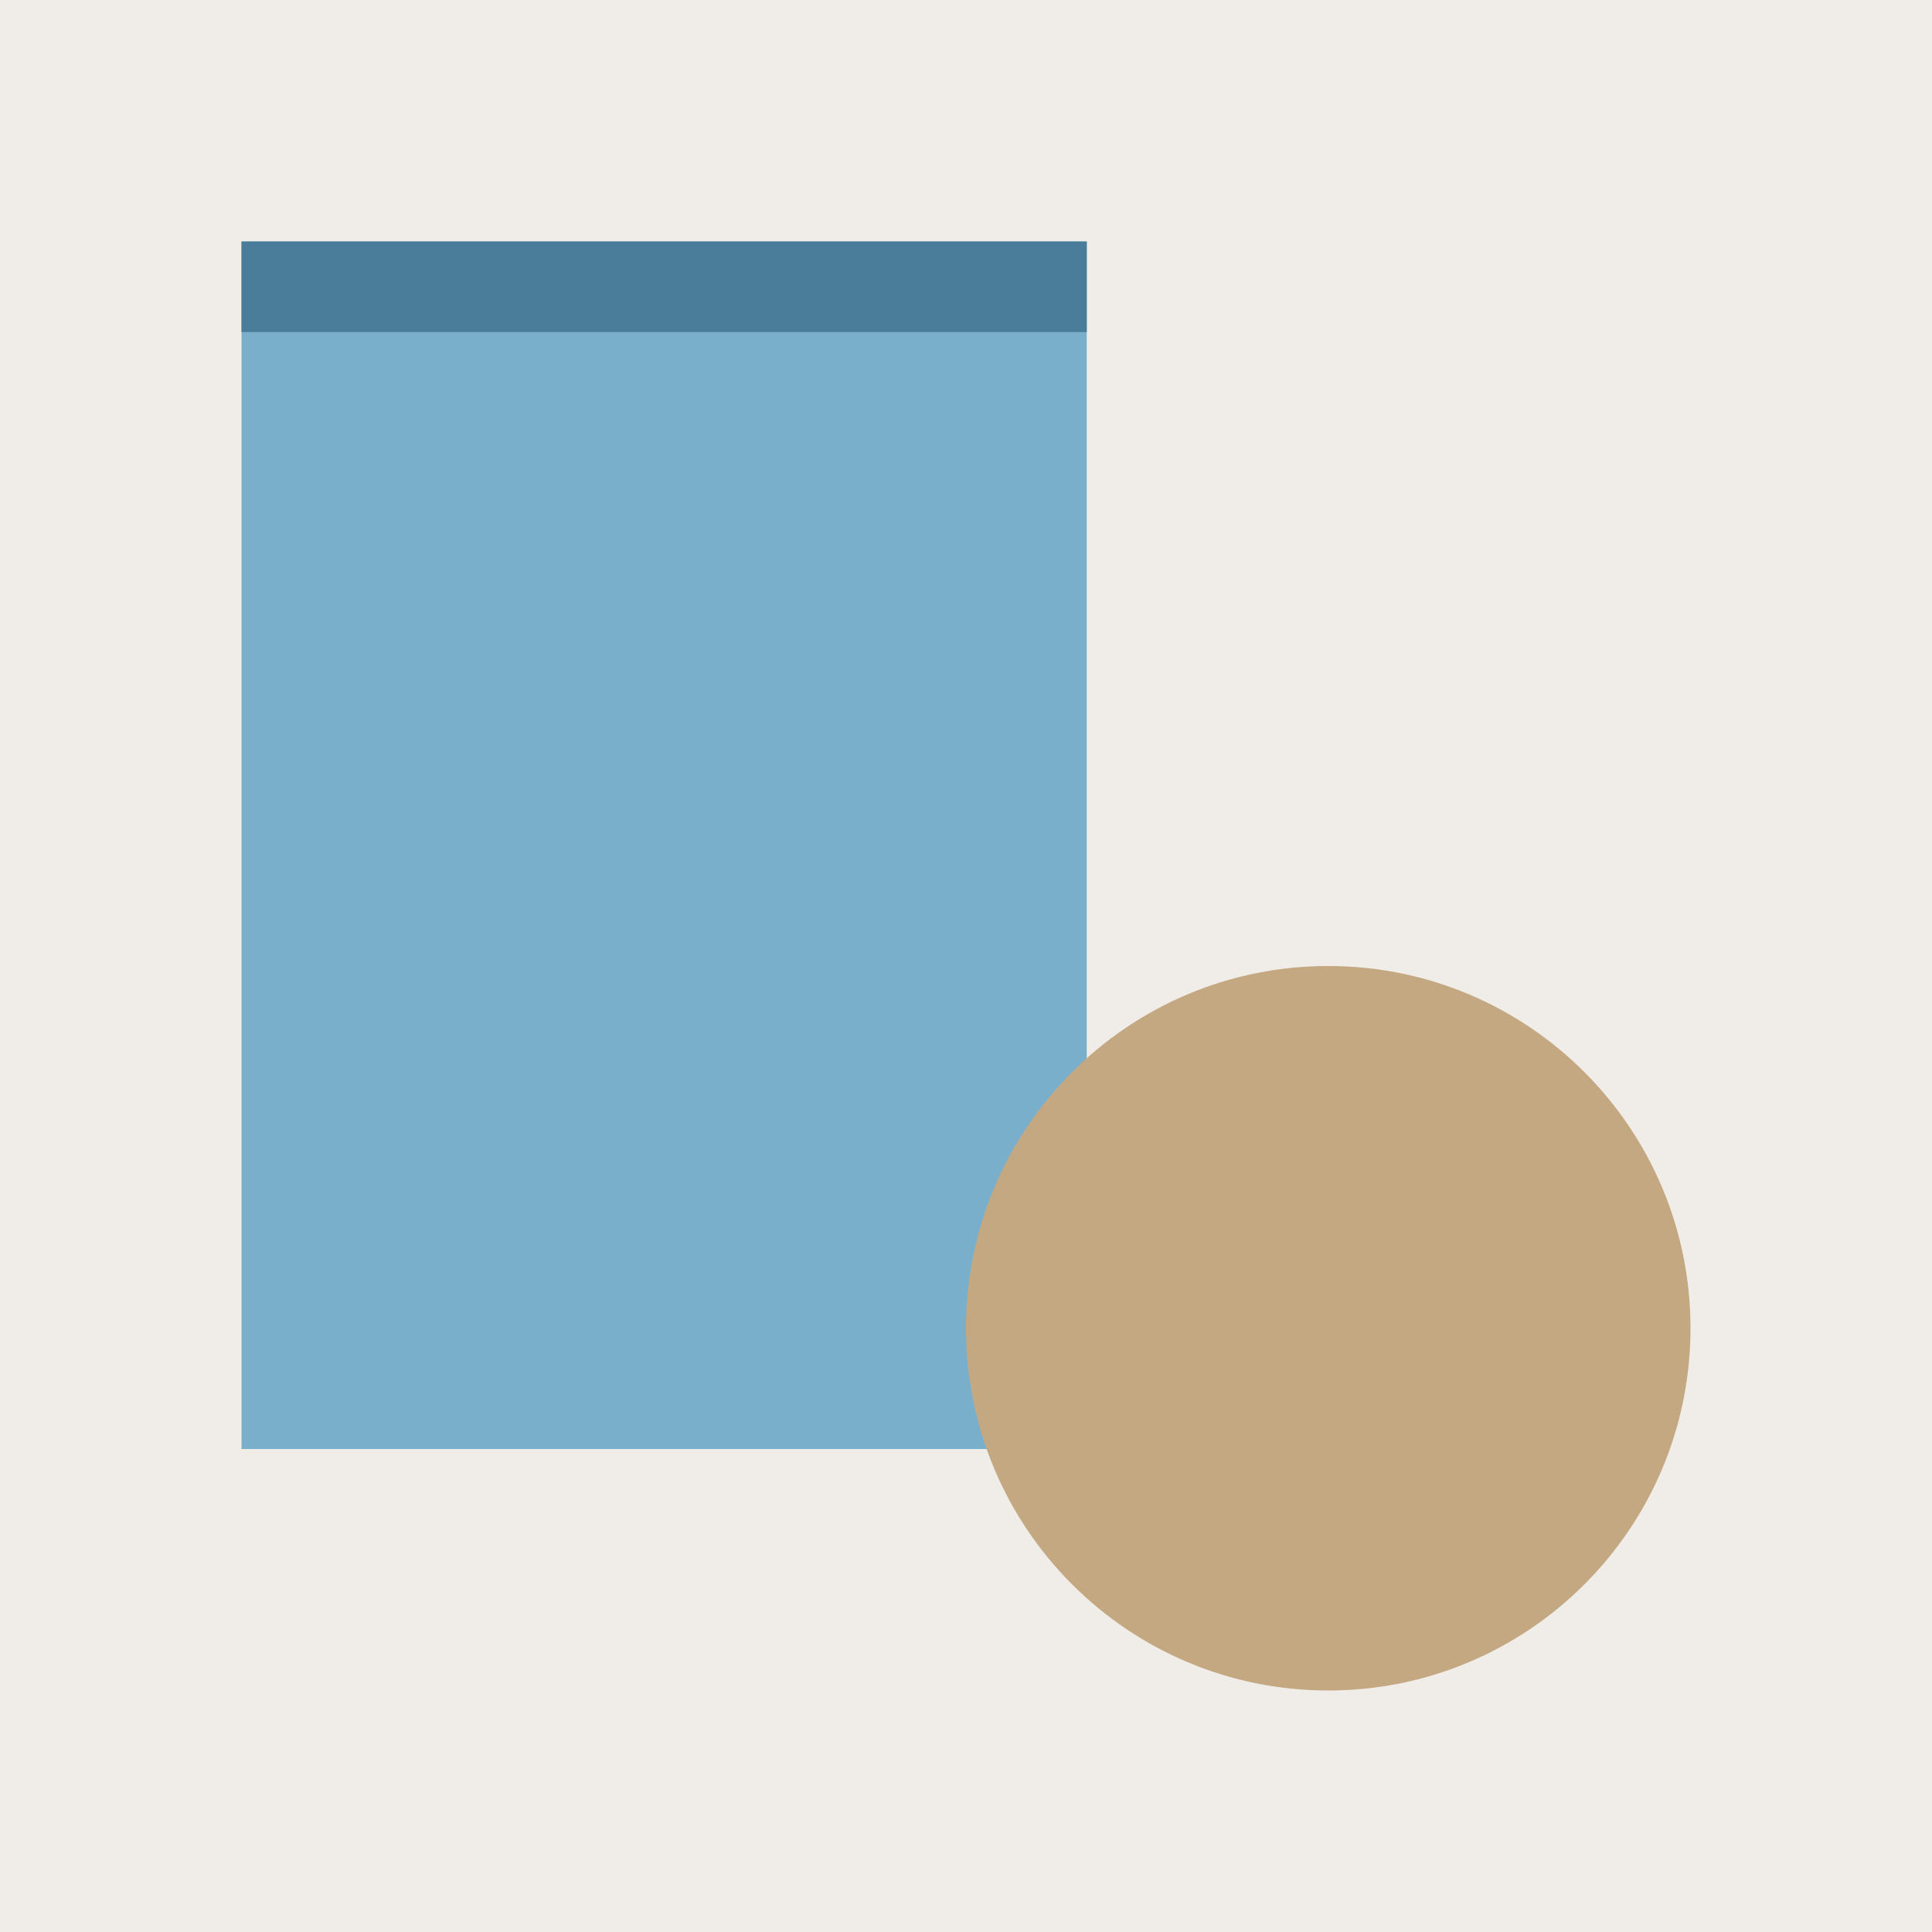
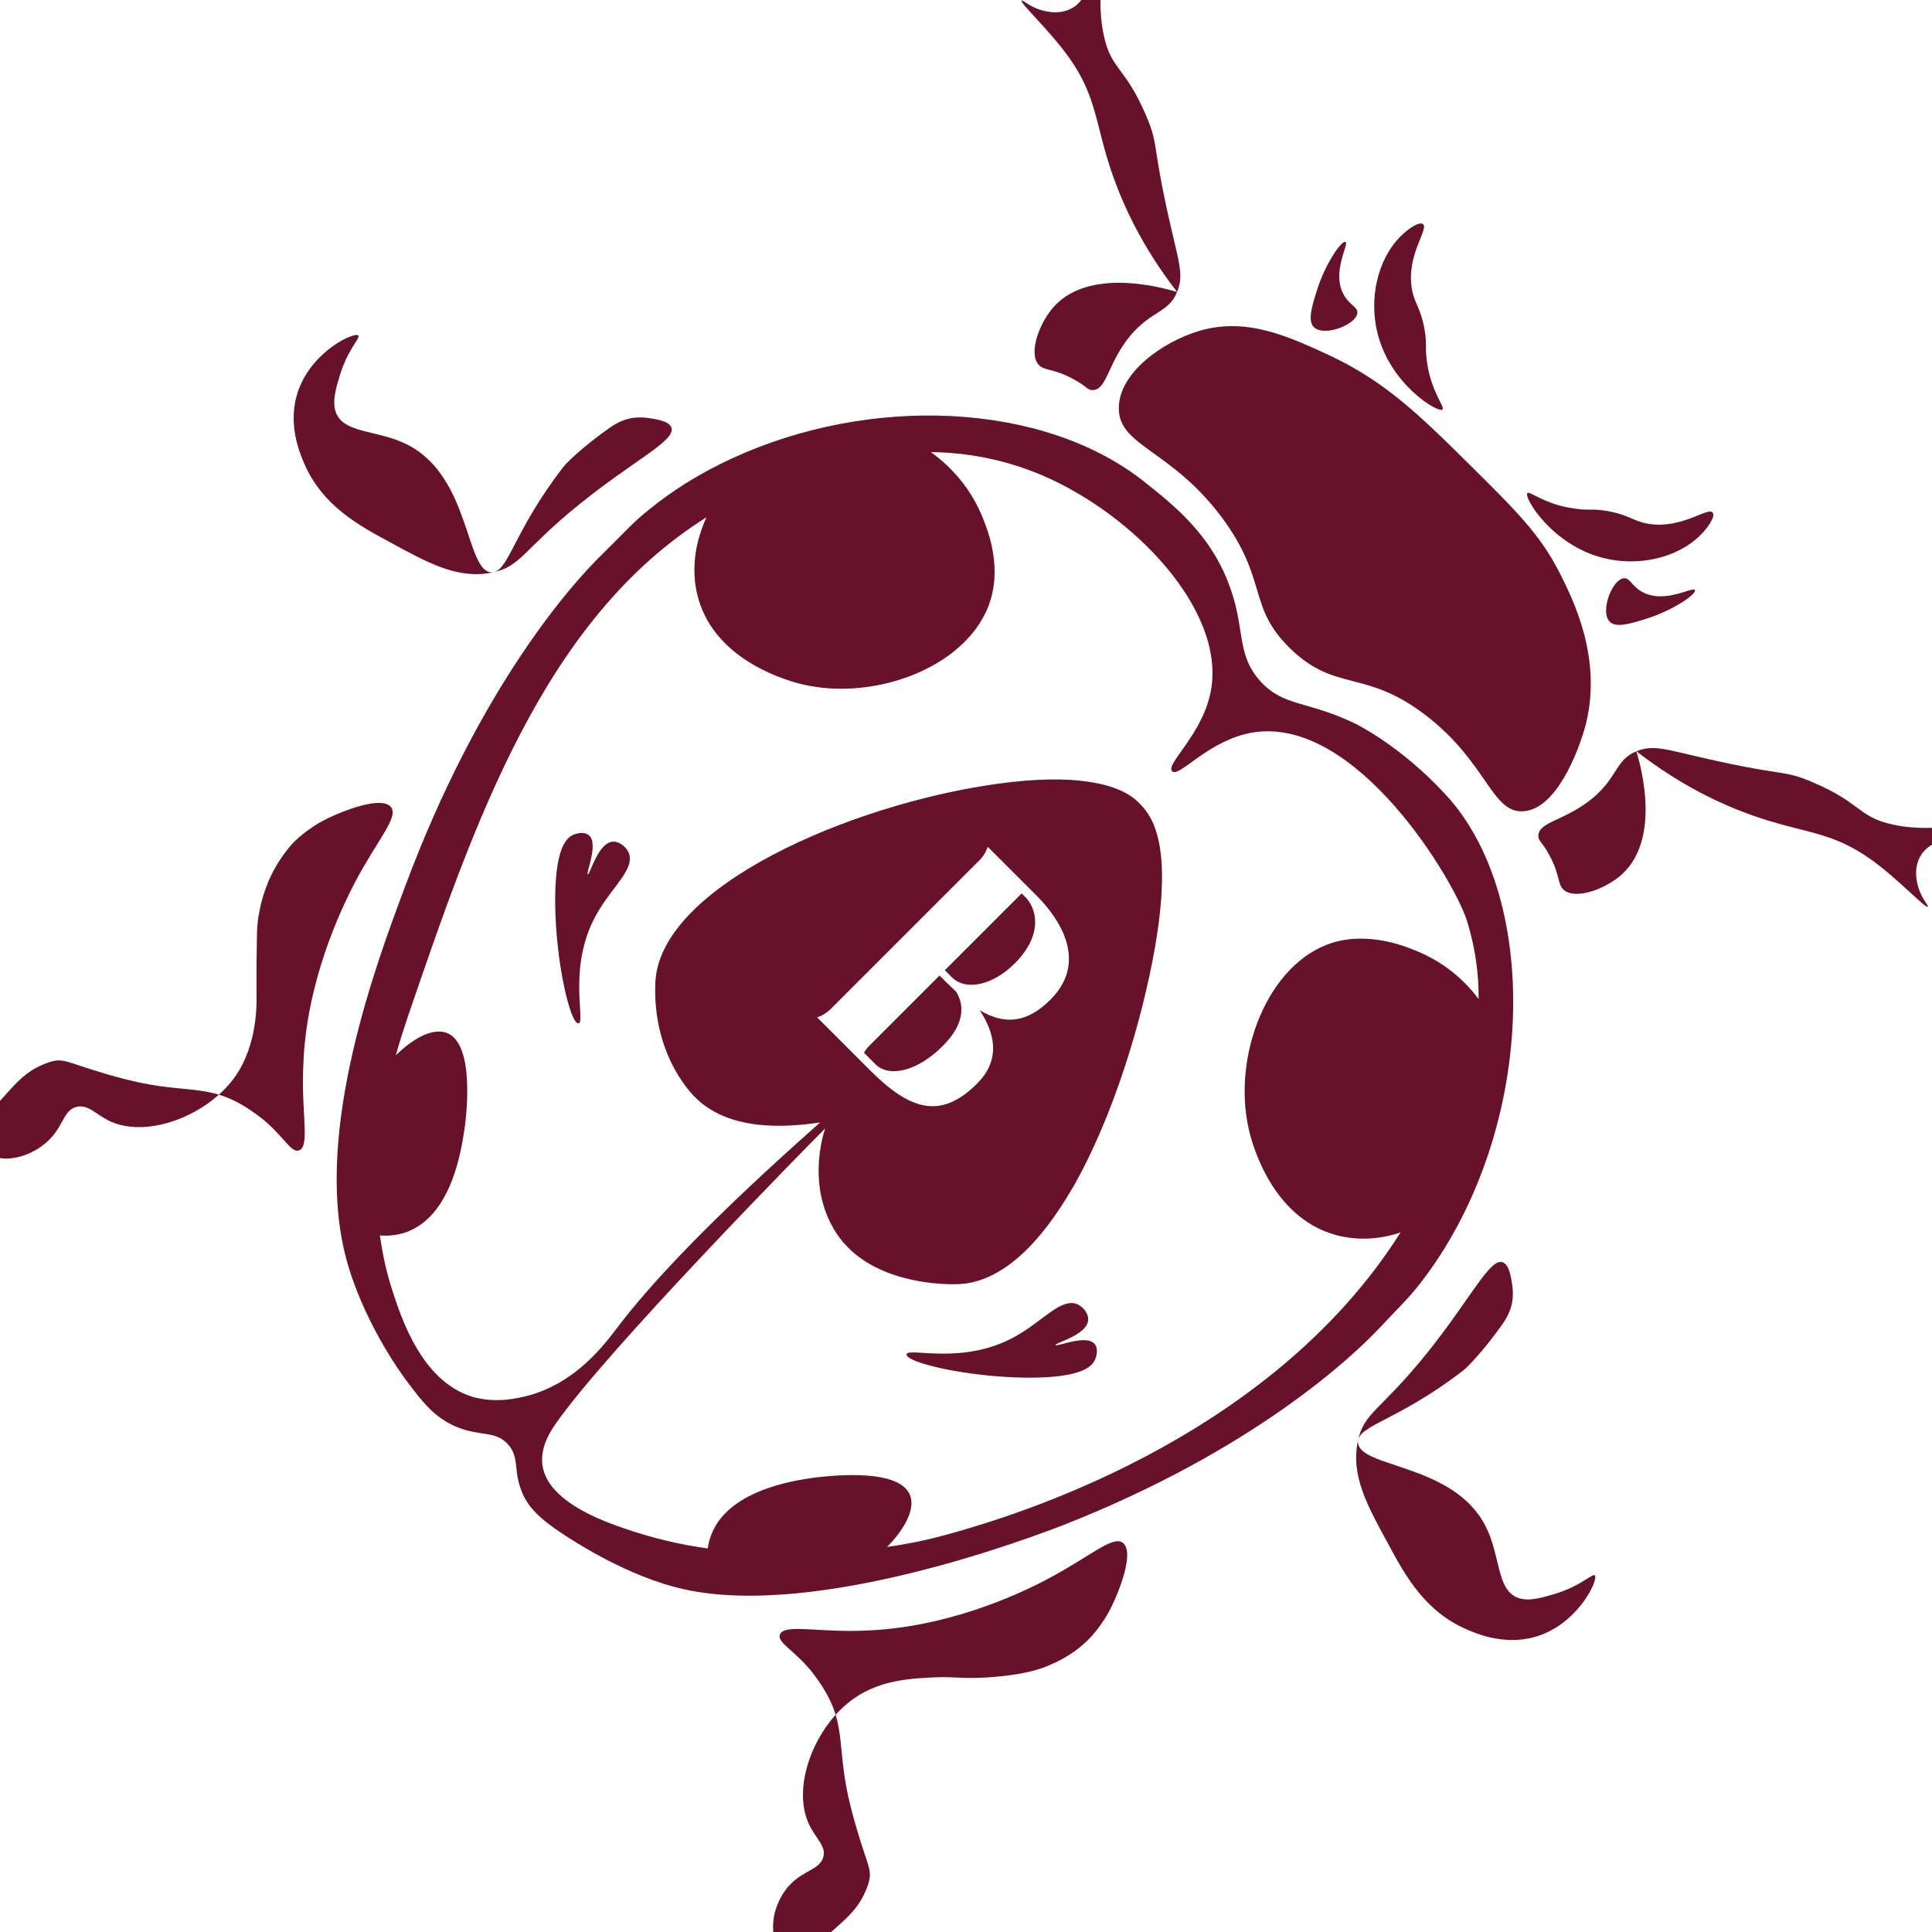
- <svg xmlns="http://www.w3.org/2000/svg" viewBox="0 0 32 32" fill="none">
-   <rect width="32" height="32" fill="#F0EDE8" />
-   <rect x="4" y="4" width="14" height="20" fill="#7AAFCB" />
-   <circle cx="22" cy="22" r="6" fill="#C4A882" />
-   <rect x="4" y="4" width="14" height="1.5" fill="#4A7D9A" />
+ <svg xmlns="http://www.w3.org/2000/svg" viewBox="0 0 142 142">
+   <rect width="142" height="142" fill="#ffffff" />
+   <g transform="translate(71,71) rotate(45) scale(2.2) translate(-50,-50)">
+     <style>.st0{fill:#67112A;}</style>
+     <g>
+       <path class="st0" d="M49.77,46.97H49.6v3.63h0.33c0.67,0,1.16-0.79,1.16-1.81C51.09,47.42,50.31,46.97,49.77,46.97z M50.37,50.85         c-0.14,0-0.29,0.01-0.44,0.01H49.6v3.29c0,0.1,0.01,0.22,0.04,0.31h0.54c0.67,0,1.16-0.87,1.16-2         C51.35,51.34,50.84,50.96,50.37,50.85z M50.37,50.85c-0.14,0-0.29,0.01-0.44,0.01H49.6v3.29c0,0.1,0.01,0.22,0.04,0.31h0.54         c0.67,0,1.16-0.87,1.16-2C51.35,51.34,50.84,50.96,50.37,50.85z M51.09,48.79c0-1.36-0.79-1.82-1.33-1.82H49.6v3.63h0.33         C50.6,50.59,51.09,49.81,51.09,48.79z M68.32,48.78c-0.03-0.87-0.01-1.32-0.09-1.99c-0.77-6.24-6.16-11.99-10.95-12.17         c-2.23-0.09-3.78,0.45-3.78,0.45c-1.7,0.58-2.09,1.3-3.27,1.25c-1.27-0.07-1.61-0.94-3.13-1.59c-1.61-0.7-3.11-0.52-4.34-0.38         c-4.28,0.5-8.53,4.43-10.28,9.19c-0.38,1.03-0.64,2.09-0.75,3.17c-0.08,0.71-0.04,1.19-0.05,2.17c-0.02,1.33,0.21,5.97,3.19,12.49         c1.15,2.53,3.58,7.84,7.21,10.07c1.94,1.19,4.29,1.55,4.54,1.58c0.84,0.12,1.47,0.2,2.19-0.08c0.83-0.33,1.03-0.85,1.66-0.82         c0.55,0.02,0.72,0.43,1.3,0.72c0.08,0.04,0.17,0.08,0.27,0.12c0.41,0.14,0.88,0.18,1.82-0.01c0.41-0.09,2.55-0.51,4.21-1.57         c3.89-2.48,7.05-9.6,7.44-10.48C68.23,54.65,68.36,50.11,68.32,48.78z M47.73,46.74l-0.03-0.07h2.29c1.38,0,2.8,0.49,2.8,2.13         c0,1.14-0.51,1.69-1.42,1.92c0.9,0.19,1.67,0.66,1.67,1.8c0,1.77-1.03,2.21-2.86,2.21h-2.48l0.01-0.03         c0.07-0.14,0.11-0.34,0.11-0.5v-6.98C47.83,47.07,47.79,46.88,47.73,46.74z M63.14,63.6c-0.14,0.25-0.26,0.46-0.35,0.61         c0,0-0.32,0.56-0.93,1.38c-0.01-0.93-0.26-1.59-0.69-1.77c-0.95-0.4-2.49,1.63-2.69,1.88c-0.38,0.51-1.77,2.36-1.02,3.84         c0.06,0.12,0.13,0.23,0.2,0.32c-0.75,0.57-1.58,1.08-2.47,1.51c-0.51,0.25-1.59,0.76-2.51,0.72c-0.32-0.01-0.63-0.1-0.88-0.28         c-0.48-0.36-0.61-0.95-0.67-1.25c-0.54-2.93-0.62-12.5-0.62-13.4c0.05,0.11,1.01,2.06,3.11,2.27c0.01,0,0.03,0,0.06,0         c1.82,0.12,3.38-1.43,3.67-1.75c0.98-1.08,0.95-2.92,0.41-4.95c0,0,0-0.01,0-0.01c-0.72-2.66-2.34-5.64-3.74-7.63         c-1.93-2.74-3.06-3.02-3.72-3.03c-0.29-0.01-0.88,0.03-1.78,0.71c-0.58,0.43-1.28,1.12-2.11,2.22c-2.94,3.9-5.55,10.39-3.34,12.76         c1.72,1.85,3.67,1.75,3.67,1.75h0.03c0.88-0.02,2.09-0.47,3.48-2.36c-0.29,4.77-0.21,7.74,0.06,9.68c0.08,0.62,0.34,2.23-0.52,3.7         c-0.17,0.28-0.56,0.93-1.28,1.32c-1.56,0.83-3.55-0.19-4.41-0.63c-0.57-0.29-1.09-0.63-1.58-1c0.19-0.16,0.38-0.38,0.52-0.65         c0.75-1.48-0.64-3.32-1.02-3.84c-0.19-0.26-1.74-2.28-2.69-1.88c-0.43,0.18-0.68,0.83-0.69,1.74c-0.26-0.46-0.46-0.86-0.61-1.16         c-3.02-6.16-6.2-12.63-4.76-18.89c0.06,0.17,0.11,0.27,0.11,0.27c0.19,0.44,0.66,1.31,1.61,1.84c1.94,1.09,4.16-0.22,4.51-0.44         c1.99-1.24,3.31-3.97,2.63-5.97c-0.05-0.16-0.12-0.31-0.2-0.46c-0.61-1.15-1.85-1.64-2.21-1.79c-1.08-0.44-2.08-0.39-2.69-0.29         c0.84-0.82,1.9-1.57,3.2-2.09c3.09-1.23,7.47-1.13,9.03,1.08c0.87,1.23,0.67,2.85,1.01,2.85c0.33,0,0.11-1.62,1.01-2.85         c2.07-2.81,8.28-1.22,9.49-0.58c0.84,0.44,1.54,0.98,2.12,1.57c-0.62-0.09-1.54-0.1-2.55,0.31c-0.37,0.15-1.6,0.65-2.22,1.79         c-1.08,2.02,0.29,5.09,2.44,6.42c0.35,0.22,2.56,1.53,4.51,0.44c0.8-0.45,1.26-1.13,1.49-1.6C68.39,54.14,63.96,62.11,63.14,63.6z         M50.18,54.46c0.67,0,1.16-0.87,1.16-2c0-1.13-0.5-1.51-0.97-1.62c-0.14,0-0.29,0.01-0.44,0.01H49.6v3.29         c0,0.1,0.01,0.22,0.04,0.31H50.18z M51.09,48.79c0-1.36-0.79-1.82-1.33-1.82H49.6v3.63h0.33C50.6,50.59,51.09,49.81,51.09,48.79z" />
+       <path class="st0" d="M59.51,33.18c-0.7,0.8-2.02-0.31-4.6,0.04c-2.51,0.34-2.63,1.58-4.73,1.62c-2.02,0.04-2.15-1.1-4.73-1.48         c-2.82-0.41-4.12,0.76-5.02-0.15c-0.84-0.84-0.52-2.62,0.07-3.71c0.78-1.45,2.22-1.98,3.63-2.5c1.92-0.7,3.5-0.73,5.91-0.74         c2.22-0.01,3.34-0.02,4.73,0.44c0.94,0.31,3,1,4.17,2.96C59.44,30.53,60.23,32.37,59.51,33.18z" />
+       <path class="st0" d="M22.49,53.76c-0.38-0.15-1.4-0.57-1.88-1.63c-0.57-1.26-0.04-2.67,0.14-2.67c0.11,0,0.07,0.56,0.5,1.37         c0.22,0.41,0.43,0.8,0.77,0.97c0.71,0.34,1.41-0.58,2.47-0.92c2.26-0.74,4.39,1.65,5.01,1.02c0.39-0.4-0.44-1.41-0.8-4.16         c-0.03-0.19-0.01-1.03,0.17-2.05c0.11-0.63,0.42-0.94,0.72-1.16c0.18-0.13,0.52-0.39,0.73-0.29c0.42,0.2-0.11,1.63-0.36,3.98         c-0.26,2.44,0.1,2.85-0.45,3.68c-0.65,0.98-1.75,1.29-3.14,1.7C25.24,53.94,23.91,54.33,22.49,53.76z" />
+       <path class="st0" d="M39.39,33.4c-0.12,0.13-0.22,0.05-0.72,0.2c-0.75,0.22-0.88,0.51-1.18,0.48c-0.51-0.06-0.95-1-0.99-1.74         c-0.09-1.9,2.46-3.19,2.57-3.25c-1.92-0.24-3.32-0.78-4.25-1.22c-1.64-0.78-2.22-1.5-3.88-1.77c-1.11-0.18-2.43-0.12-2.43-0.22         c0-0.06,0.41-0.03,0.85-0.34c0.12-0.08,0.4-0.29,0.51-0.65c0.08-0.25,0.03-0.47,0-0.61c-0.21-0.94-0.71-1.77-0.67-1.8         c0.05-0.04,0.72,1.41,2.07,2.28c1.01,0.65,1.23,0.23,2.88,0.89c1.11,0.44,0.71,0.51,3.73,2.36c0.59,0.37,0.98,0.59,1.18,1.07         c0.3,0.7-0.16,1.04-0.07,2.14C39.1,32.41,39.72,33.05,39.39,33.4z" />
+       <path class="st0" d="M60.44,33.4c0.12,0.13,0.22,0.05,0.72,0.2c0.75,0.22,0.88,0.51,1.18,0.48c0.51-0.06,0.95-1,0.99-1.74         c0.09-1.9-2.46-3.19-2.57-3.25c1.92-0.24,3.32-0.78,4.25-1.22c1.64-0.78,2.22-1.5,3.88-1.77c1.11-0.18,2.43-0.12,2.43-0.22         c0-0.06-0.41-0.03-0.85-0.34c-0.12-0.08-0.4-0.29-0.51-0.65c-0.08-0.25-0.03-0.47,0-0.61c0.21-0.94,0.71-1.77,0.67-1.8         c-0.05-0.04-0.72,1.41-2.07,2.28c-1.01,0.65-1.23,0.23-2.88,0.89c-1.11,0.44-0.71,0.51-3.73,2.36c-0.59,0.37-0.98,0.59-1.18,1.07         c-0.3,0.7,0.16,1.04,0.07,2.14C60.73,32.41,60.12,33.05,60.44,33.4z" />
+       <path class="st0" d="M48.11,25.6c-0.02,0.19-1.81,0.64-3.32-0.26c-1.03-0.61-1.77-1.75-1.76-2.86c0-0.34,0.08-0.78,0.24-0.8         c0.26-0.04,0.33,1.14,1.28,1.8c0.42,0.29,0.63,0.22,1.26,0.66c0.43,0.31,0.43,0.42,0.81,0.7C47.44,25.46,48.12,25.47,48.11,25.6z" />
+       <path class="st0" d="M41.86,23.93c-0.13,0.04,0.02,0.98,0.5,1.88c0.25,0.47,0.47,0.88,0.77,0.88c0.47-0.01,0.94-1.05,0.69-1.36         c-0.13-0.16-0.37,0-0.75-0.11C42.24,24.99,42,23.88,41.86,23.93z" />
+       <path class="st0" d="M52.09,25.57c0.02,0.19,1.81,0.64,3.32-0.26c1.03-0.61,1.77-1.75,1.76-2.86c0-0.34-0.08-0.78-0.24-0.8         c-0.26-0.04-0.33,1.14-1.28,1.8c-0.42,0.29-0.63,0.22-1.26,0.66c-0.43,0.31-0.43,0.42-0.81,0.7         C52.76,25.44,52.08,25.45,52.09,25.57z" />
+       <path class="st0" d="M58.34,23.9c0.13,0.04-0.02,0.98-0.5,1.88c-0.25,0.47-0.47,0.88-0.77,0.88c-0.47-0.01-0.94-1.05-0.69-1.36         c0.13-0.16,0.37,0,0.75-0.11C57.96,24.96,58.2,23.85,58.34,23.9z" />
+       <path class="st0" d="M38.6,70.11c-0.13,0.28-0.78-0.01-1.81,0.15c-1.94,0.29-2.04,1.13-3.95,2.26c-1.73,1.02-1.96,0.89-2.22,1.4         c-0.62,1.24,0.02,1.98-0.41,3.51c-0.11,0.41-0.27,0.72-0.15,0.81c0.04,0.03,0.14,0.06,1.04-0.49c0.44-0.27,0.66-0.4,0.79-0.54         c0.41-0.44,0.51-0.97,0.53-1.12c0.15-0.9-0.36-1.3-0.11-1.74c0.21-0.36,0.65-0.28,1.16-0.47c1.29-0.49,2.16-2.47,1.87-4.04         c-0.23-1.22-1.14-2.13-1.39-2.37c-0.07-0.07-0.71-0.7-1.41-1.43c-0.12-0.12-0.31-0.32-0.51-0.62c-0.27-0.39-0.43-0.75-0.52-0.97         c-0.21-0.53-0.28-1.01-0.31-1.36c-0.01-0.16-0.02-0.77,0.24-1.52c0.17-0.49,0.72-1.79,1.22-1.74c0.43,0.05,0.45,1.08,0.93,2.63         c0.32,1.02,1.22,3.53,3.1,5.54C37.75,69.17,38.77,69.75,38.6,70.11z" />
+       <path class="st0" d="M77.51,53.84c0.38-0.15,1.4-0.57,1.88-1.63c0.57-1.26,0.04-2.67-0.14-2.67c-0.11,0-0.07,0.56-0.5,1.37         c-0.22,0.41-0.43,0.8-0.77,0.97c-0.71,0.34-1.41-0.58-2.47-0.92c-2.26-0.74-4.39,1.65-5.01,1.02c-0.39-0.4,0.44-1.41,0.8-4.16         c0.03-0.19,0.01-1.03-0.17-2.05c-0.11-0.63-0.42-0.94-0.72-1.16c-0.18-0.13-0.52-0.39-0.73-0.29c-0.42,0.2,0.11,1.63,0.36,3.98         c0.26,2.44-0.1,2.85,0.45,3.68c0.65,0.98,1.75,1.29,3.14,1.7C74.76,54.02,76.09,54.41,77.51,53.84z" />
+       <path class="st0" d="M61.4,70.19c0.13,0.28,0.78-0.01,1.81,0.15c1.94,0.29,2.04,1.13,3.95,2.26c1.73,1.02,1.96,0.89,2.22,1.4         c0.62,1.24-0.02,1.98,0.41,3.51c0.11,0.41,0.27,0.72,0.15,0.81c-0.14,0.11-0.54-0.15-1.04-0.49c-0.52-0.35-0.83-0.56-1.07-0.98         c-0.17-0.3-0.23-0.57-0.25-0.67c-0.17-0.87,0.33-1.31,0.11-1.74c-0.18-0.36-0.65-0.27-1.16-0.47c-1.29-0.49-2.16-2.47-1.87-4.04         c0.19-1.05,0.88-1.81,1.39-2.37c0.5-0.55,0.74-0.64,1.41-1.43c0.71-0.84,0.94-1.35,1.03-1.59c0.1-0.25,0.28-0.72,0.31-1.36         c0.01-0.17,0.02-0.77-0.24-1.52c-0.17-0.49-0.72-1.79-1.22-1.74c-0.43,0.05-0.45,1.08-0.93,2.63c-0.31,1.02-1.22,3.53-3.1,5.54         C62.25,69.25,61.23,69.83,61.4,70.19z" />
+       <path class="st0" d="M39.35,55.29c-0.21-0.08-0.51-0.04-0.64,0.13c-0.31,0.38,0.26,1.32,0.19,1.35c-0.07,0.03-0.46-0.98-0.89-0.95         c-0.18,0.01-0.33,0.2-0.39,0.37c-0.08,0.21-0.14,0.72,1.2,2.04c1.43,1.4,3.21,2.49,3.38,2.28c0.16-0.21-1.7-1.1-2.19-3.16         C39.78,56.45,39.88,55.5,39.35,55.29z" />
+       <path class="st0" d="M60.62,55.36c0.21-0.08,0.51-0.04,0.64,0.13c0.31,0.38-0.26,1.32-0.19,1.35c0.07,0.03,0.46-0.98,0.89-0.95         c0.18,0.01,0.33,0.2,0.39,0.37c0.08,0.21,0.14,0.72-1.2,2.04c-1.43,1.4-3.21,2.49-3.38,2.28c-0.16-0.21,1.7-1.1,2.19-3.16         C60.19,56.52,60.1,55.57,60.62,55.36z" />
+     </g>
+   </g>
</svg>
